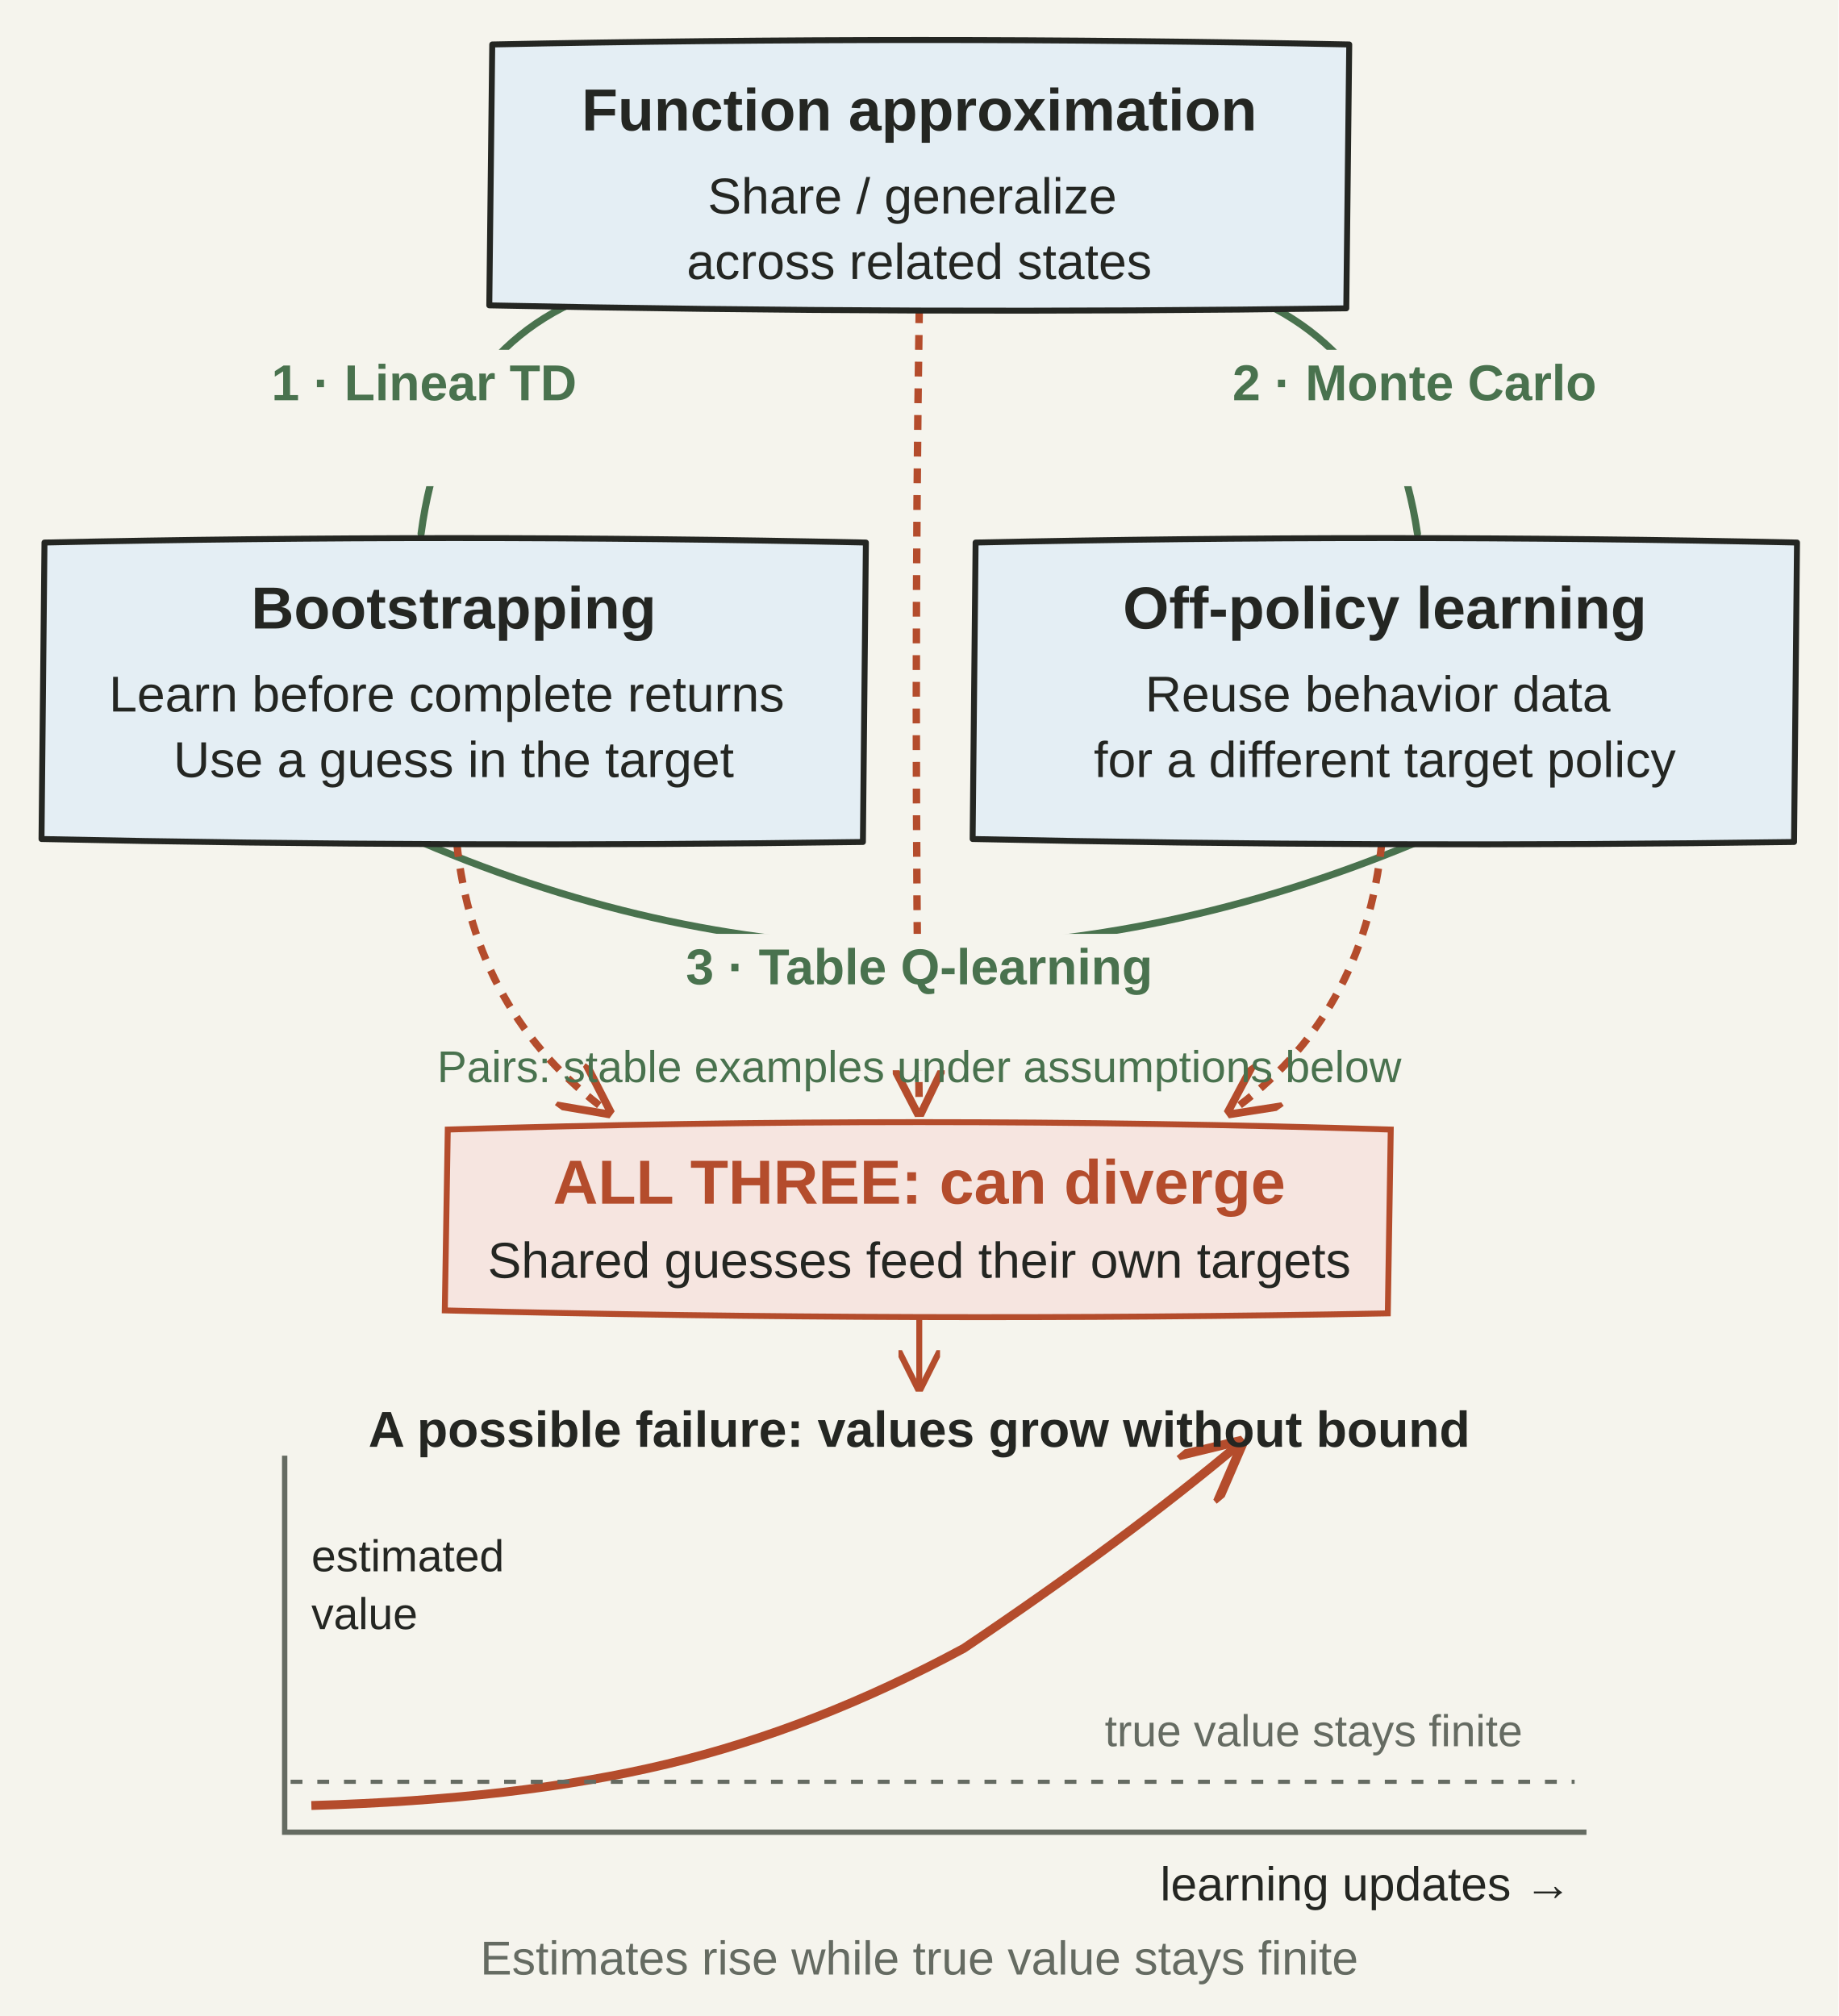
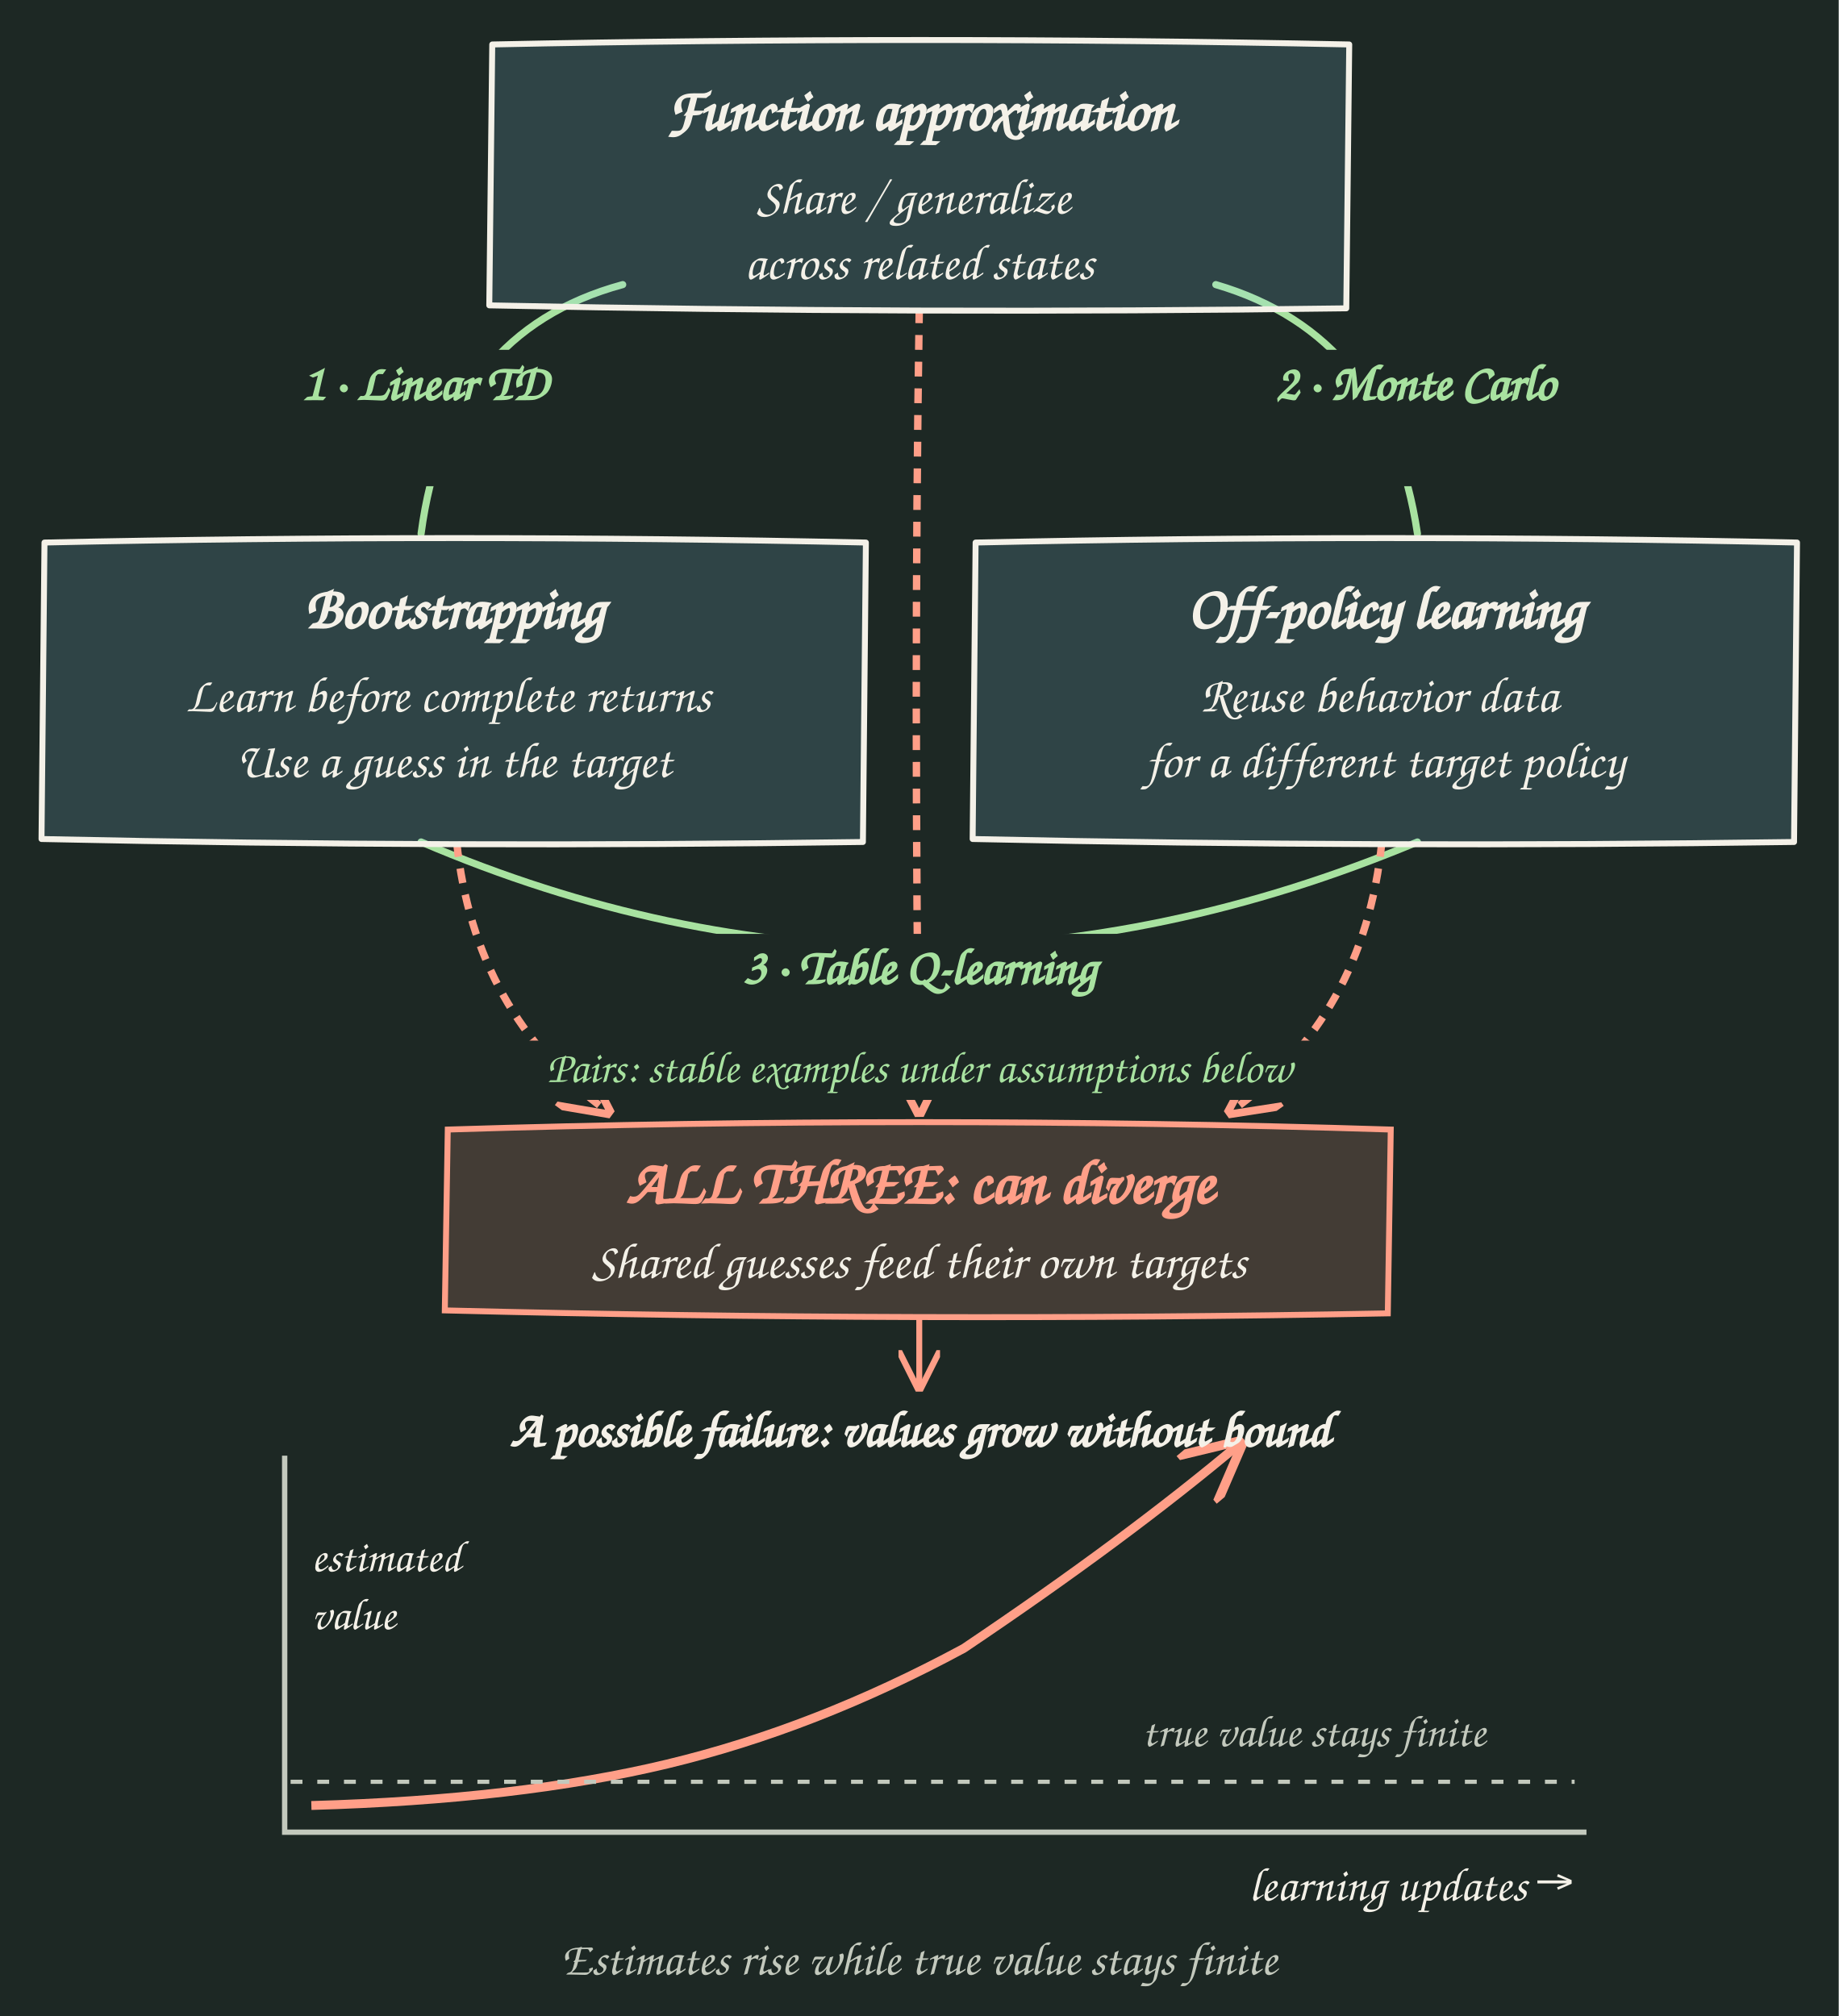
- <svg xmlns="http://www.w3.org/2000/svg" viewBox="0 0 620 680" role="img" aria-labelledby="dt-title dt-desc">
+ <svg xmlns="http://www.w3.org/2000/svg" viewBox="0 0 620 680" role="img" aria-labelledby="dt-title dt-desc" color="#f4f1e8">
+   <rect x="0" y="0" width="620" height="680" fill="#1d2824" />
  <defs>
    <marker id="dt-arrow" viewBox="0 0 10 10" refX="9" refY="5" markerWidth="7" markerHeight="7" orient="auto-start-reverse">
-       <path d="M0 0 10 5 0 10" fill="none" stroke="#b44c2c" stroke-width="1.5" />
+       <path d="M0 0 10 5 0 10" fill="none" stroke="#ff9f88" stroke-width="1.5" />
    </marker>
  </defs>
-   <rect width="620" height="680" fill="#f5f4ed" />
-   <g fill="none" stroke="#49724e" stroke-width="2.4" stroke-linecap="round">
+   <rect width="620" height="680" fill="#1d2824" />
+   <g fill="none" stroke="#a8e2a0" stroke-width="2.4" stroke-linecap="round">
    <path d="M210 96 Q151 112 142 180 M410 96 Q468 113 478 180 M142 284 Q308 355 478 284" />
  </g>
-   <g fill="none" stroke="#b44c2c" stroke-width="2.5" stroke-dasharray="5 4" marker-end="url(#dt-arrow)">
+   <g fill="none" stroke="#ff9f88" stroke-width="2.5" stroke-dasharray="5 4" marker-end="url(#dt-arrow)">
    <path d="M310 104 Q308 234 310 375" />
    <path d="M154 284 Q160 342 205 375" />
    <path d="M466 284 Q460 343 415 375" />
  </g>
-   <path d="M166 15 Q310.0 12 455 15 L454 104 Q310.0 106 165 103 Z" fill="#e4eef4" stroke="#242622" stroke-width="2" stroke-linejoin="round" />
-   <text x="310" y="44" text-anchor="middle" fill="#242622" font-family="Arial,Helvetica,sans-serif" font-size="20" font-weight="700">
+   <path d="M166 15 Q310.0 12 455 15 L454 104 Q310.0 106 165 103 Z" fill="#93d4ff" fill-opacity="0.16" stroke="#f4f1e8" stroke-width="2" stroke-linejoin="round" />
+   <text x="310" y="44" text-anchor="middle" fill="#f4f1e8" font-family="'Patrick Hand','Chalkboard SE','Comic Neue','Segoe Print',cursive" font-size="20" font-weight="700">
    <tspan x="310" dy="0">Function approximation</tspan>
  </text>
-   <text x="310" y="72" text-anchor="middle" fill="#242622" font-family="Arial,Helvetica,sans-serif" font-size="17">
+   <text x="310" y="72" text-anchor="middle" fill="#f4f1e8" font-family="'Patrick Hand','Chalkboard SE','Comic Neue','Segoe Print',cursive" font-size="17">
    <tspan x="310" dy="0">Share / generalize</tspan>
    <tspan x="310" dy="22.1">across related states</tspan>
  </text>
-   <path d="M15 183 Q153.0 180 292 183 L291 284 Q153.0 286 14 283 Z" fill="#e4eef4" stroke="#242622" stroke-width="2" stroke-linejoin="round" />
-   <text x="153" y="212" text-anchor="middle" fill="#242622" font-family="Arial,Helvetica,sans-serif" font-size="20" font-weight="700">
+   <path d="M15 183 Q153.0 180 292 183 L291 284 Q153.0 286 14 283 Z" fill="#93d4ff" fill-opacity="0.16" stroke="#f4f1e8" stroke-width="2" stroke-linejoin="round" />
+   <text x="153" y="212" text-anchor="middle" fill="#f4f1e8" font-family="'Patrick Hand','Chalkboard SE','Comic Neue','Segoe Print',cursive" font-size="20" font-weight="700">
    <tspan x="153" dy="0">Bootstrapping</tspan>
  </text>
-   <text x="153" y="240" text-anchor="middle" fill="#242622" font-family="Arial,Helvetica,sans-serif" font-size="17">
+   <text x="153" y="240" text-anchor="middle" fill="#f4f1e8" font-family="'Patrick Hand','Chalkboard SE','Comic Neue','Segoe Print',cursive" font-size="17">
    <tspan x="153" dy="0">Learn before complete returns</tspan>
    <tspan x="153" dy="22.1">Use a guess in the target</tspan>
  </text>
-   <path d="M329 183 Q467.0 180 606 183 L605 284 Q467.0 286 328 283 Z" fill="#e4eef4" stroke="#242622" stroke-width="2" stroke-linejoin="round" />
-   <text x="467" y="212" text-anchor="middle" fill="#242622" font-family="Arial,Helvetica,sans-serif" font-size="20" font-weight="700">
+   <path d="M329 183 Q467.0 180 606 183 L605 284 Q467.0 286 328 283 Z" fill="#93d4ff" fill-opacity="0.16" stroke="#f4f1e8" stroke-width="2" stroke-linejoin="round" />
+   <text x="467" y="212" text-anchor="middle" fill="#f4f1e8" font-family="'Patrick Hand','Chalkboard SE','Comic Neue','Segoe Print',cursive" font-size="20" font-weight="700">
    <tspan x="467" dy="0">Off-policy learning</tspan>
  </text>
-   <text x="467" y="240" text-anchor="middle" fill="#242622" font-family="Arial,Helvetica,sans-serif" font-size="17">
+   <text x="467" y="240" text-anchor="middle" fill="#f4f1e8" font-family="'Patrick Hand','Chalkboard SE','Comic Neue','Segoe Print',cursive" font-size="17">
    <tspan x="467" dy="0">Reuse behavior data</tspan>
    <tspan x="467" dy="22.1">for a different target policy</tspan>
  </text>
-   <rect x="60" y="118" width="166" height="46" rx="5" fill="#f5f4ed" />
-   <text x="143" y="135" text-anchor="middle" fill="#49724e" font-family="Arial,Helvetica,sans-serif" font-size="17" font-weight="700">
+   <rect x="60" y="118" width="166" height="46" rx="5" fill="#1d2824" />
+   <text x="143" y="135" text-anchor="middle" fill="#a8e2a0" font-family="'Patrick Hand','Chalkboard SE','Comic Neue','Segoe Print',cursive" font-size="17" font-weight="700">
    <tspan x="143" dy="0">1 · Linear TD</tspan>
  </text>
-   <rect x="394" y="118" width="166" height="46" rx="5" fill="#f5f4ed" />
-   <text x="477" y="135" text-anchor="middle" fill="#49724e" font-family="Arial,Helvetica,sans-serif" font-size="17" font-weight="700">
+   <rect x="394" y="118" width="166" height="46" rx="5" fill="#1d2824" />
+   <text x="477" y="135" text-anchor="middle" fill="#a8e2a0" font-family="'Patrick Hand','Chalkboard SE','Comic Neue','Segoe Print',cursive" font-size="17" font-weight="700">
    <tspan x="477" dy="0">2 · Monte Carlo</tspan>
  </text>
-   <rect x="227" y="315" width="166" height="46" rx="5" fill="#f5f4ed" />
-   <text x="310" y="332" text-anchor="middle" fill="#49724e" font-family="Arial,Helvetica,sans-serif" font-size="17" font-weight="700">
+   <rect x="227" y="315" width="166" height="46" rx="5" fill="#1d2824" />
+   <text x="310" y="332" text-anchor="middle" fill="#a8e2a0" font-family="'Patrick Hand','Chalkboard SE','Comic Neue','Segoe Print',cursive" font-size="17" font-weight="700">
    <tspan x="310" dy="0">3 · Table Q-learning</tspan>
  </text>
-   <text x="310" y="365" text-anchor="middle" fill="#49724e" font-family="Arial,Helvetica,sans-serif" font-size="15">
+   <rect x="128" y="351" width="364" height="20" fill="#1d2824" />
+   <text x="310" y="365" text-anchor="middle" fill="#a8e2a0" font-family="'Patrick Hand','Chalkboard SE','Comic Neue','Segoe Print',cursive" font-size="15">
    <tspan x="310" dy="0">Pairs: stable examples under assumptions below</tspan>
  </text>
-   <path d="M151 381 Q310 376 469 381 L468 443 Q310 446 150 442 Z" fill="#f6e5e0" stroke="#b44c2c" stroke-width="2" />
-   <text x="310" y="406" text-anchor="middle" fill="#b44c2c" font-family="Arial,Helvetica,sans-serif" font-size="21" font-weight="700">
+   <path d="M151 381 Q310 376 469 381 L468 443 Q310 446 150 442 Z" fill="#ff9f88" fill-opacity="0.17" stroke="#ff9f88" stroke-width="2" />
+   <text x="310" y="406" text-anchor="middle" fill="#ff9f88" font-family="'Patrick Hand','Chalkboard SE','Comic Neue','Segoe Print',cursive" font-size="21" font-weight="700">
    <tspan x="310" dy="0">ALL THREE: can diverge</tspan>
  </text>
-   <text x="310" y="431" text-anchor="middle" fill="#242622" font-family="Arial,Helvetica,sans-serif" font-size="17">
+   <text x="310" y="431" text-anchor="middle" fill="#f4f1e8" font-family="'Patrick Hand','Chalkboard SE','Comic Neue','Segoe Print',cursive" font-size="17">
    <tspan x="310" dy="0">Shared guesses feed their own targets</tspan>
  </text>
-   <path d="M310 445 L310 468" fill="none" stroke="#b44c2c" stroke-width="2" marker-end="url(#dt-arrow)" />
-   <path d="M96 491 L96 618 L535 618" fill="none" stroke="#656b62" stroke-width="1.8" />
-   <path d="M105 609 Q175 607 225 595 T325 556 Q380 519 418 487" fill="none" stroke="#b44c2c" stroke-width="3" marker-end="url(#dt-arrow)" />
-   <path d="M98 601 L531 601" fill="none" stroke="#656b62" stroke-width="1.4" stroke-dasharray="4 5" />
-   <text x="310" y="488" text-anchor="middle" fill="#242622" font-family="Arial,Helvetica,sans-serif" font-size="17" font-weight="700">
+   <path d="M310 445 L310 468" fill="none" stroke="#ff9f88" stroke-width="2" marker-end="url(#dt-arrow)" />
+   <path d="M96 491 L96 618 L535 618" fill="none" stroke="#c3c9bd" stroke-width="1.8" />
+   <path d="M105 609 Q175 607 225 595 T325 556 Q380 519 418 487" fill="none" stroke="#ff9f88" stroke-width="3" marker-end="url(#dt-arrow)" />
+   <path d="M98 601 L531 601" fill="none" stroke="#c3c9bd" stroke-width="1.4" stroke-dasharray="4 5" />
+   <text x="310" y="488" text-anchor="middle" fill="#f4f1e8" font-family="'Patrick Hand','Chalkboard SE','Comic Neue','Segoe Print',cursive" font-size="17" font-weight="700">
    <tspan x="310" dy="0">A possible failure: values grow without bound</tspan>
  </text>
-   <text x="105" y="530" text-anchor="start" fill="#242622" font-family="Arial,Helvetica,sans-serif" font-size="15">
+   <text x="105" y="530" text-anchor="start" fill="#f4f1e8" font-family="'Patrick Hand','Chalkboard SE','Comic Neue','Segoe Print',cursive" font-size="15">
    <tspan x="105" dy="0">estimated</tspan>
    <tspan x="105" dy="19.5">value</tspan>
  </text>
-   <text x="530" y="641" text-anchor="end" fill="#242622" font-family="Arial,Helvetica,sans-serif" font-size="16">
+   <text x="530" y="641" text-anchor="end" fill="#f4f1e8" font-family="'Patrick Hand','Chalkboard SE','Comic Neue','Segoe Print',cursive" font-size="16">
    <tspan x="530" dy="0">learning updates →</tspan>
  </text>
-   <text x="443" y="589" text-anchor="middle" fill="#656b62" font-family="Arial,Helvetica,sans-serif" font-size="15">
+   <text x="443" y="589" text-anchor="middle" fill="#c3c9bd" font-family="'Patrick Hand','Chalkboard SE','Comic Neue','Segoe Print',cursive" font-size="15">
    <tspan x="443" dy="0">true value stays finite</tspan>
  </text>
-   <text x="310" y="666" text-anchor="middle" fill="#656b62" font-family="Arial,Helvetica,sans-serif" font-size="16">
+   <text x="310" y="666" text-anchor="middle" fill="#c3c9bd" font-family="'Patrick Hand','Chalkboard SE','Comic Neue','Segoe Print',cursive" font-size="16">
    <tspan x="310" dy="0">Estimates rise while true value stays finite</tspan>
  </text>
</svg>
